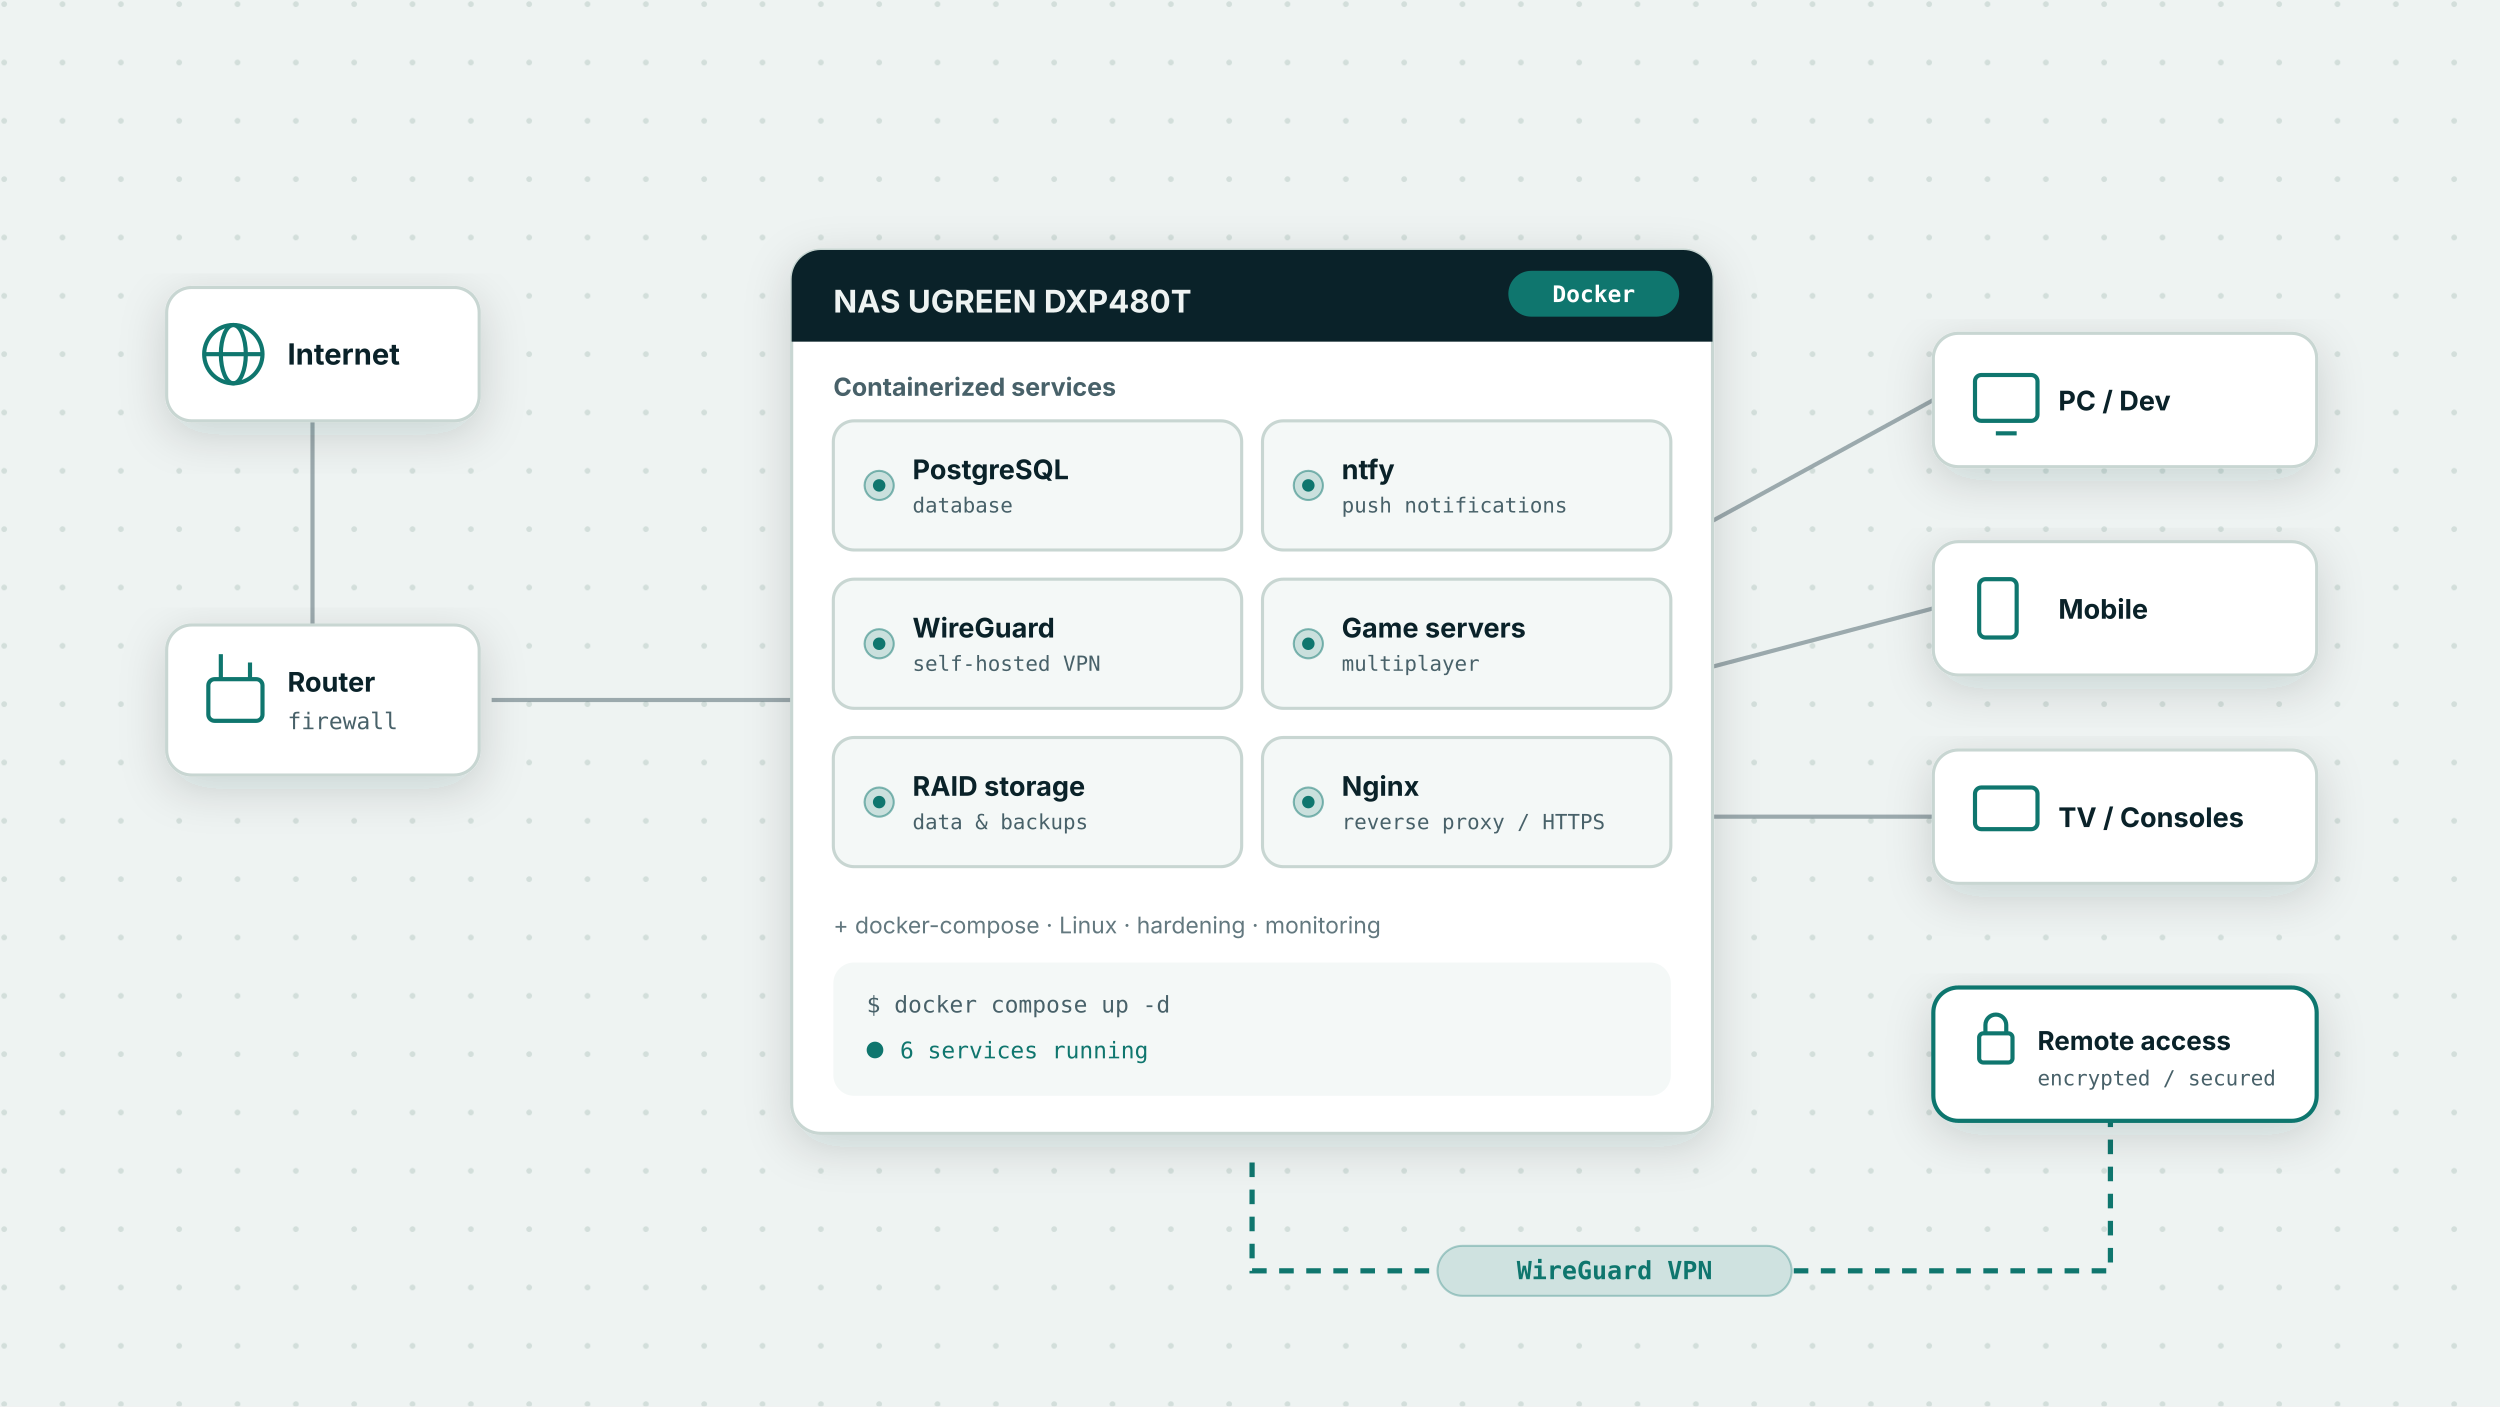
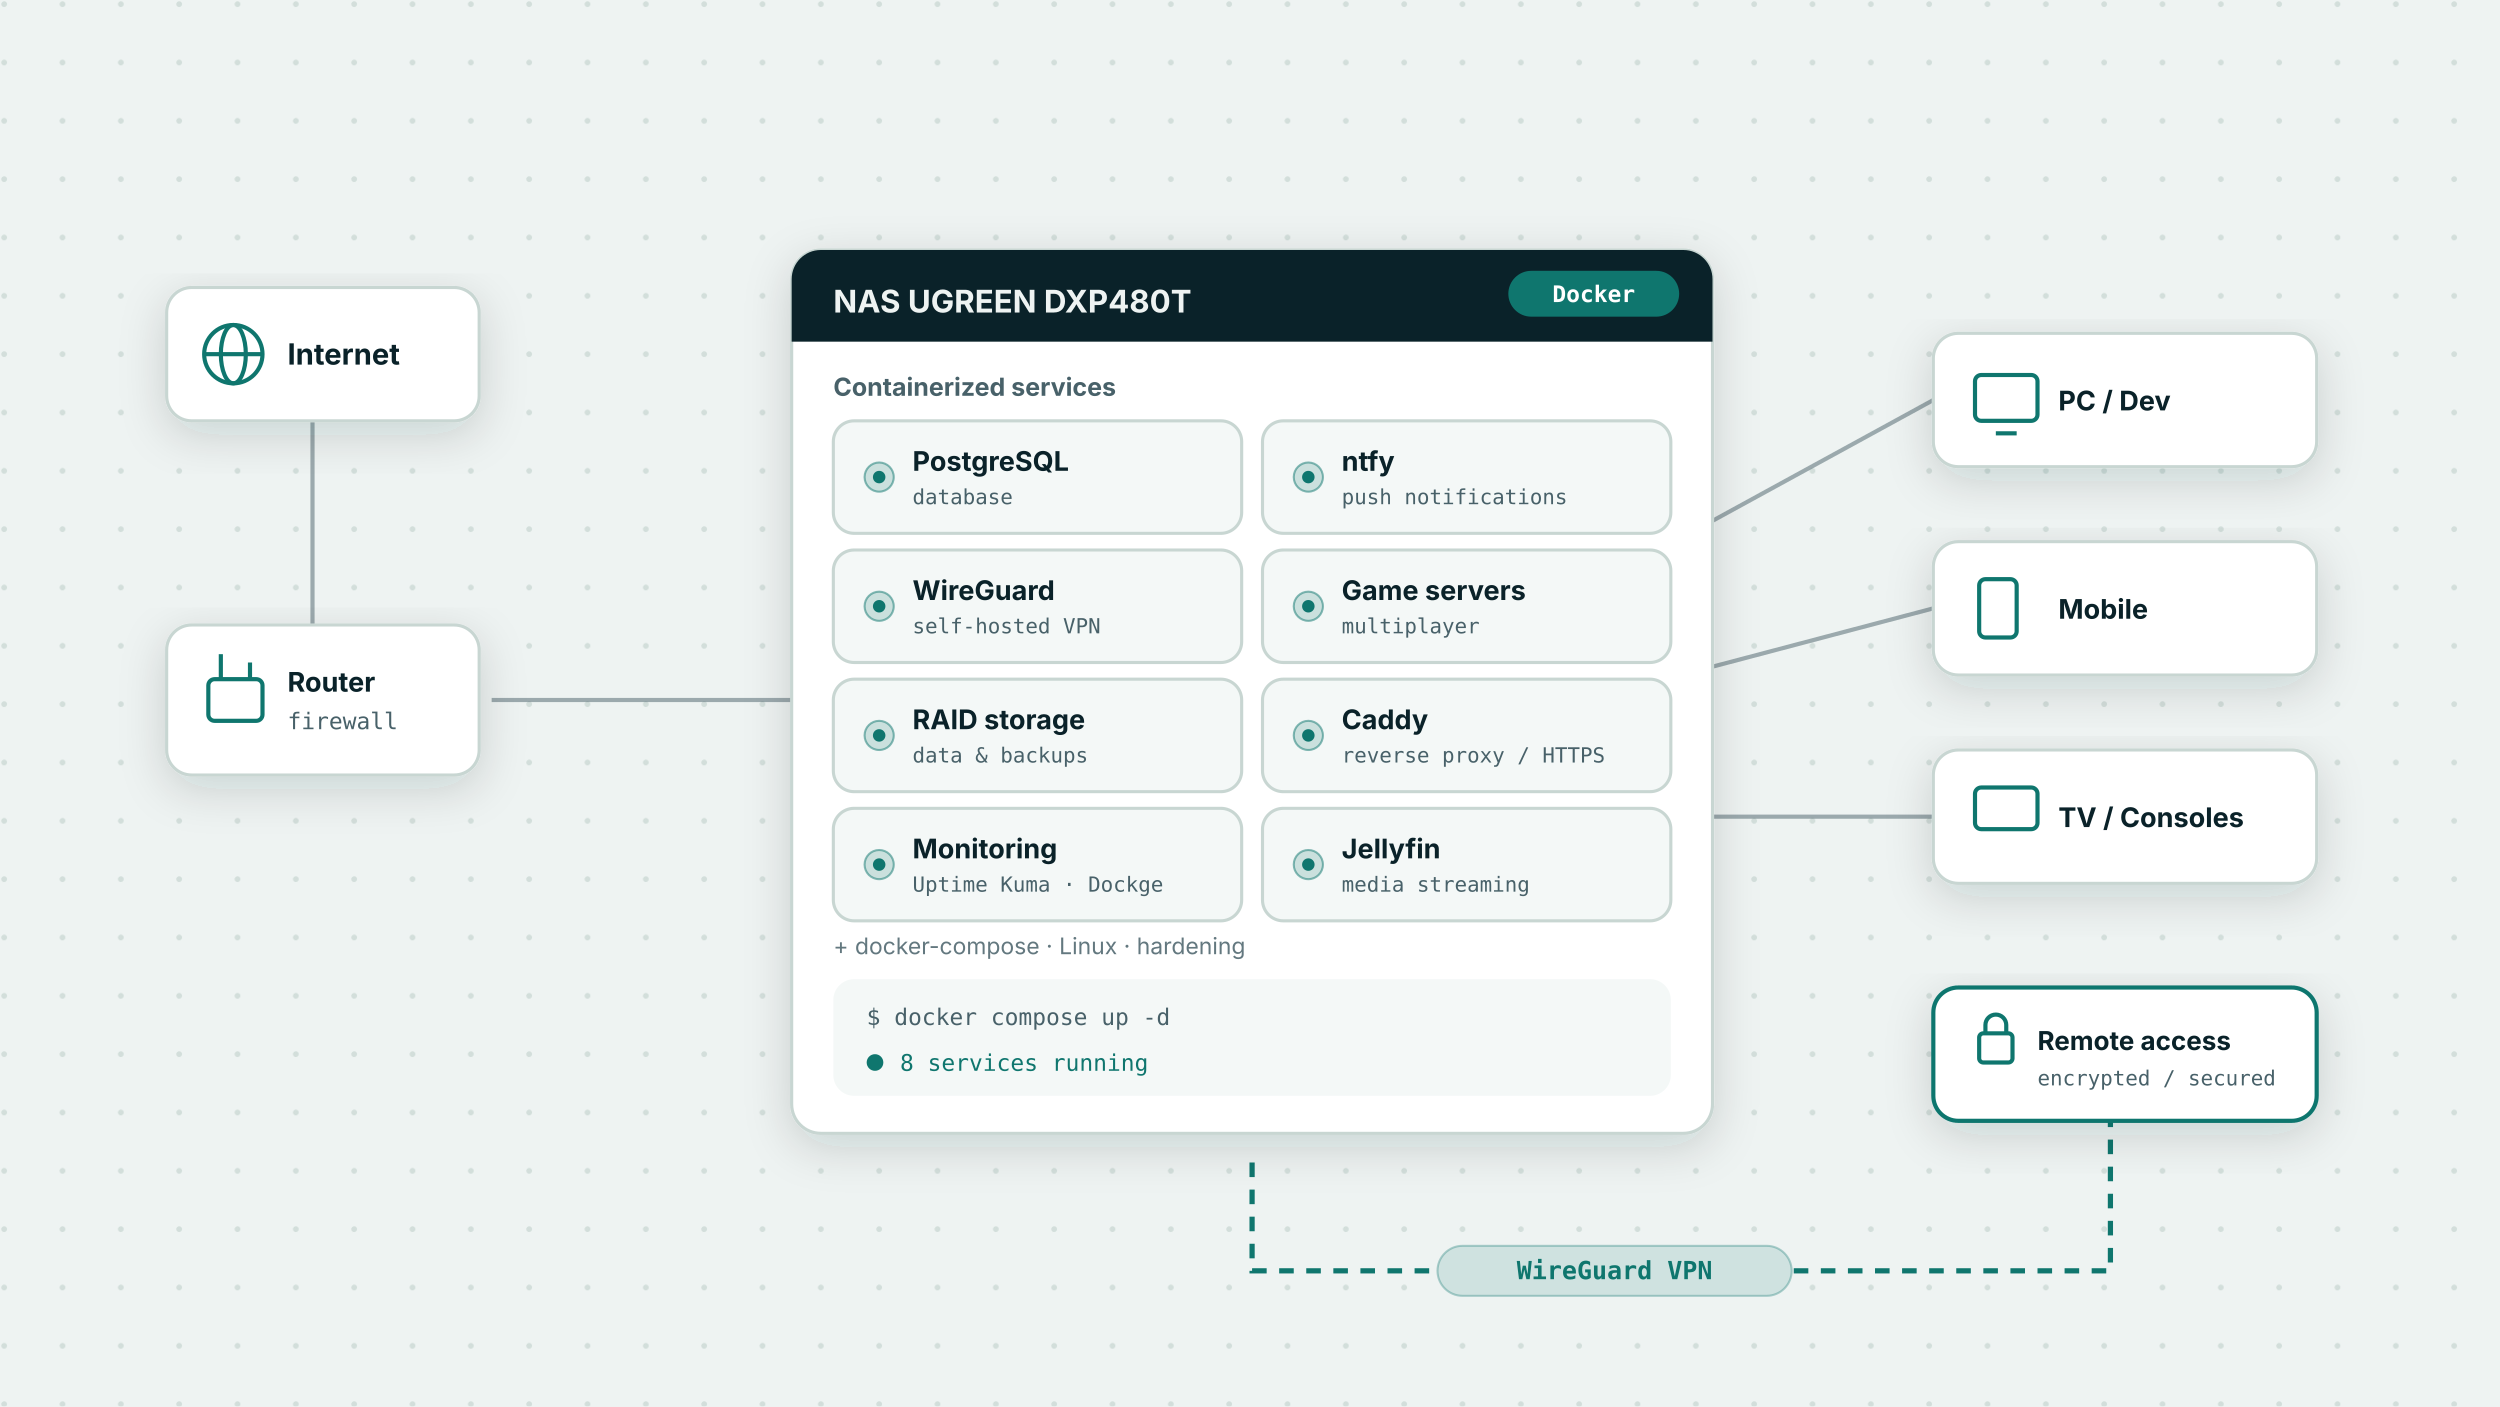
<svg xmlns="http://www.w3.org/2000/svg" width="1200" height="675" viewBox="0 0 1200 675" font-family="'Inter', system-ui, -apple-system, 'Segoe UI', Arial, sans-serif">
  <defs>
    <pattern id="homelab-light-en-dots" width="28" height="28" patternUnits="userSpaceOnUse">
      <circle cx="2" cy="2" r="1.4" fill="#c8d6d2" fill-opacity="0.7" />
    </pattern>
    <filter id="homelab-light-en-sh" x="-20%" y="-20%" width="140%" height="160%">
      <feDropShadow dx="0" dy="6" stdDeviation="11" flood-color="#0a2229" flood-opacity="0.16" />
    </filter>
  </defs>
  <rect width="1200" height="675" fill="#eef3f2" />
  <rect width="1200" height="675" fill="url(#homelab-light-en-dots)" />
  <g stroke="#486169" stroke-opacity="0.5" stroke-width="2" fill="none">
    <path d="M150 196 L150 300" />
    <path d="M236 336 L380 336" />
    <path d="M822 250 L928 192" />
    <path d="M822 320 L928 292" />
    <path d="M822 392 L928 392" />
  </g>
  <path d="M601 558 L601 610 L1013 610 L1013 538" stroke="#0f766e" stroke-width="2.5" stroke-dasharray="7 6" fill="none" />
  <rect x="690" y="598" width="170" height="24" rx="12" fill="#eef3f2" />
  <rect x="690" y="598" width="170" height="24" rx="12" fill="#0f766e" fill-opacity="0.14" stroke="#0f766e" stroke-opacity="0.32" />
  <text x="775" y="614" font-size="12" fill="#0f766e" font-weight="bold" font-family="'JetBrains Mono', ui-monospace, SFMono-Regular, Menlo, Consolas, monospace" text-anchor="middle">WireGuard VPN</text>
  <g filter="url(#homelab-light-en-sh)">
    <rect x="80" y="138" width="150" height="64" rx="12" fill="#ffffff" stroke="#c8d6d2" stroke-width="1.5" />
  </g>
  <g stroke="#0f766e" stroke-width="2" fill="none">
    <circle cx="112" cy="170" r="14" />
    <ellipse cx="112" cy="170" rx="6" ry="14" />
    <line x1="98" y1="170" x2="126" y2="170" />
  </g>
  <text x="138" y="175" font-size="14" fill="#0a2229" font-weight="bold" font-family="'Inter', system-ui, -apple-system, 'Segoe UI', Arial, sans-serif">Internet</text>
  <g filter="url(#homelab-light-en-sh)">
    <rect x="80" y="300" width="150" height="72" rx="12" fill="#ffffff" stroke="#c8d6d2" stroke-width="1.5" />
  </g>
  <g stroke="#0f766e" stroke-width="2" fill="none">
    <rect x="100" y="326" width="26" height="20" rx="3" />
    <line x1="106" y1="326" x2="106" y2="314" />
    <line x1="120" y1="326" x2="120" y2="318" />
  </g>
  <text x="138" y="332" font-size="13" fill="#0a2229" font-weight="bold" font-family="'Inter', system-ui, -apple-system, 'Segoe UI', Arial, sans-serif">Router</text>
  <text x="138" y="350" font-size="11" fill="#486169" font-weight="normal" font-family="'JetBrains Mono', ui-monospace, SFMono-Regular, Menlo, Consolas, monospace">firewall</text>
  <g filter="url(#homelab-light-en-sh)">
    <rect x="380" y="120" width="442" height="424" rx="14" fill="#ffffff" stroke="#c8d6d2" stroke-width="1.5" />
  </g>
  <path d="M380 134 a14 14 0 0 1 14 -14 h414 a14 14 0 0 1 14 14 v30 h-442 z" fill="#0a2229" />
  <text x="400" y="150" font-size="15" fill="#eef3f2" font-weight="bold" font-family="'Inter', system-ui, -apple-system, 'Segoe UI', Arial, sans-serif">NAS UGREEN DXP480T</text>
  <rect x="724" y="130" width="82" height="22" rx="11" fill="#0f766e" />
  <text x="765" y="145" font-size="11" fill="#ffffff" font-weight="bold" font-family="'JetBrains Mono', ui-monospace, SFMono-Regular, Menlo, Consolas, monospace" text-anchor="middle">Docker</text>
  <text x="400" y="190" font-size="12" fill="#486169" font-weight="bold" font-family="'Inter', system-ui, -apple-system, 'Segoe UI', Arial, sans-serif">Containerized services</text>
  <g>
-     <rect x="400" y="202" width="196" height="62" rx="10" fill="#f4f8f7" stroke="#c8d6d2" stroke-width="1.5" />
+     <rect x="400" y="202" width="196" height="54" rx="10" fill="#f4f8f7" stroke="#c8d6d2" stroke-width="1.5" />
  </g>
-   <circle cx="422" cy="233" r="7" fill="#0f766e" fill-opacity="0.18" stroke="#0f766e" stroke-opacity="0.5" />
-   <circle cx="422" cy="233" r="3" fill="#0f766e" />
-   <text x="438" y="230" font-size="13" fill="#0a2229" font-weight="bold" font-family="'Inter', system-ui, -apple-system, 'Segoe UI', Arial, sans-serif">PostgreSQL</text>
-   <text x="438" y="246" font-size="10" fill="#486169" font-weight="normal" font-family="'JetBrains Mono', ui-monospace, SFMono-Regular, Menlo, Consolas, monospace">database</text>
+   <circle cx="422" cy="229" r="7" fill="#0f766e" fill-opacity="0.18" stroke="#0f766e" stroke-opacity="0.5" />
+   <circle cx="422" cy="229" r="3" fill="#0f766e" />
+   <text x="438" y="226" font-size="13" fill="#0a2229" font-weight="bold" font-family="'Inter', system-ui, -apple-system, 'Segoe UI', Arial, sans-serif">PostgreSQL</text>
+   <text x="438" y="242" font-size="10" fill="#486169" font-weight="normal" font-family="'JetBrains Mono', ui-monospace, SFMono-Regular, Menlo, Consolas, monospace">database</text>
  <g>
-     <rect x="606" y="202" width="196" height="62" rx="10" fill="#f4f8f7" stroke="#c8d6d2" stroke-width="1.5" />
+     <rect x="606" y="202" width="196" height="54" rx="10" fill="#f4f8f7" stroke="#c8d6d2" stroke-width="1.5" />
  </g>
-   <circle cx="628" cy="233" r="7" fill="#0f766e" fill-opacity="0.18" stroke="#0f766e" stroke-opacity="0.5" />
-   <circle cx="628" cy="233" r="3" fill="#0f766e" />
-   <text x="644" y="230" font-size="13" fill="#0a2229" font-weight="bold" font-family="'Inter', system-ui, -apple-system, 'Segoe UI', Arial, sans-serif">ntfy</text>
-   <text x="644" y="246" font-size="10" fill="#486169" font-weight="normal" font-family="'JetBrains Mono', ui-monospace, SFMono-Regular, Menlo, Consolas, monospace">push notifications</text>
+   <circle cx="628" cy="229" r="7" fill="#0f766e" fill-opacity="0.18" stroke="#0f766e" stroke-opacity="0.5" />
+   <circle cx="628" cy="229" r="3" fill="#0f766e" />
+   <text x="644" y="226" font-size="13" fill="#0a2229" font-weight="bold" font-family="'Inter', system-ui, -apple-system, 'Segoe UI', Arial, sans-serif">ntfy</text>
+   <text x="644" y="242" font-size="10" fill="#486169" font-weight="normal" font-family="'JetBrains Mono', ui-monospace, SFMono-Regular, Menlo, Consolas, monospace">push notifications</text>
  <g>
-     <rect x="400" y="278" width="196" height="62" rx="10" fill="#f4f8f7" stroke="#c8d6d2" stroke-width="1.5" />
+     <rect x="400" y="264" width="196" height="54" rx="10" fill="#f4f8f7" stroke="#c8d6d2" stroke-width="1.5" />
  </g>
-   <circle cx="422" cy="309" r="7" fill="#0f766e" fill-opacity="0.18" stroke="#0f766e" stroke-opacity="0.5" />
-   <circle cx="422" cy="309" r="3" fill="#0f766e" />
-   <text x="438" y="306" font-size="13" fill="#0a2229" font-weight="bold" font-family="'Inter', system-ui, -apple-system, 'Segoe UI', Arial, sans-serif">WireGuard</text>
-   <text x="438" y="322" font-size="10" fill="#486169" font-weight="normal" font-family="'JetBrains Mono', ui-monospace, SFMono-Regular, Menlo, Consolas, monospace">self-hosted VPN</text>
+   <circle cx="422" cy="291" r="7" fill="#0f766e" fill-opacity="0.18" stroke="#0f766e" stroke-opacity="0.5" />
+   <circle cx="422" cy="291" r="3" fill="#0f766e" />
+   <text x="438" y="288" font-size="13" fill="#0a2229" font-weight="bold" font-family="'Inter', system-ui, -apple-system, 'Segoe UI', Arial, sans-serif">WireGuard</text>
+   <text x="438" y="304" font-size="10" fill="#486169" font-weight="normal" font-family="'JetBrains Mono', ui-monospace, SFMono-Regular, Menlo, Consolas, monospace">self-hosted VPN</text>
  <g>
-     <rect x="606" y="278" width="196" height="62" rx="10" fill="#f4f8f7" stroke="#c8d6d2" stroke-width="1.5" />
+     <rect x="606" y="264" width="196" height="54" rx="10" fill="#f4f8f7" stroke="#c8d6d2" stroke-width="1.5" />
  </g>
-   <circle cx="628" cy="309" r="7" fill="#0f766e" fill-opacity="0.18" stroke="#0f766e" stroke-opacity="0.5" />
-   <circle cx="628" cy="309" r="3" fill="#0f766e" />
-   <text x="644" y="306" font-size="13" fill="#0a2229" font-weight="bold" font-family="'Inter', system-ui, -apple-system, 'Segoe UI', Arial, sans-serif">Game servers</text>
-   <text x="644" y="322" font-size="10" fill="#486169" font-weight="normal" font-family="'JetBrains Mono', ui-monospace, SFMono-Regular, Menlo, Consolas, monospace">multiplayer</text>
+   <circle cx="628" cy="291" r="7" fill="#0f766e" fill-opacity="0.18" stroke="#0f766e" stroke-opacity="0.5" />
+   <circle cx="628" cy="291" r="3" fill="#0f766e" />
+   <text x="644" y="288" font-size="13" fill="#0a2229" font-weight="bold" font-family="'Inter', system-ui, -apple-system, 'Segoe UI', Arial, sans-serif">Game servers</text>
+   <text x="644" y="304" font-size="10" fill="#486169" font-weight="normal" font-family="'JetBrains Mono', ui-monospace, SFMono-Regular, Menlo, Consolas, monospace">multiplayer</text>
  <g>
-     <rect x="400" y="354" width="196" height="62" rx="10" fill="#f4f8f7" stroke="#c8d6d2" stroke-width="1.5" />
+     <rect x="400" y="326" width="196" height="54" rx="10" fill="#f4f8f7" stroke="#c8d6d2" stroke-width="1.5" />
  </g>
-   <circle cx="422" cy="385" r="7" fill="#0f766e" fill-opacity="0.18" stroke="#0f766e" stroke-opacity="0.5" />
-   <circle cx="422" cy="385" r="3" fill="#0f766e" />
-   <text x="438" y="382" font-size="13" fill="#0a2229" font-weight="bold" font-family="'Inter', system-ui, -apple-system, 'Segoe UI', Arial, sans-serif">RAID storage</text>
-   <text x="438" y="398" font-size="10" fill="#486169" font-weight="normal" font-family="'JetBrains Mono', ui-monospace, SFMono-Regular, Menlo, Consolas, monospace">data &amp; backups</text>
+   <circle cx="422" cy="353" r="7" fill="#0f766e" fill-opacity="0.18" stroke="#0f766e" stroke-opacity="0.5" />
+   <circle cx="422" cy="353" r="3" fill="#0f766e" />
+   <text x="438" y="350" font-size="13" fill="#0a2229" font-weight="bold" font-family="'Inter', system-ui, -apple-system, 'Segoe UI', Arial, sans-serif">RAID storage</text>
+   <text x="438" y="366" font-size="10" fill="#486169" font-weight="normal" font-family="'JetBrains Mono', ui-monospace, SFMono-Regular, Menlo, Consolas, monospace">data &amp; backups</text>
  <g>
-     <rect x="606" y="354" width="196" height="62" rx="10" fill="#f4f8f7" stroke="#c8d6d2" stroke-width="1.5" />
+     <rect x="606" y="326" width="196" height="54" rx="10" fill="#f4f8f7" stroke="#c8d6d2" stroke-width="1.5" />
  </g>
-   <circle cx="628" cy="385" r="7" fill="#0f766e" fill-opacity="0.18" stroke="#0f766e" stroke-opacity="0.5" />
-   <circle cx="628" cy="385" r="3" fill="#0f766e" />
-   <text x="644" y="382" font-size="13" fill="#0a2229" font-weight="bold" font-family="'Inter', system-ui, -apple-system, 'Segoe UI', Arial, sans-serif">Nginx</text>
-   <text x="644" y="398" font-size="10" fill="#486169" font-weight="normal" font-family="'JetBrains Mono', ui-monospace, SFMono-Regular, Menlo, Consolas, monospace">reverse proxy / HTTPS</text>
-   <text x="400" y="448" font-size="11" fill="#486169" fill-opacity="0.85" font-weight="normal" font-family="'Inter', system-ui, -apple-system, 'Segoe UI', Arial, sans-serif">+ docker-compose · Linux · hardening · monitoring</text>
-   <rect x="400" y="462" width="402" height="64" rx="10" fill="#f4f8f7" />
-   <text x="416" y="486" font-size="11" fill="#486169" font-weight="normal" font-family="'JetBrains Mono', ui-monospace, SFMono-Regular, Menlo, Consolas, monospace">$ docker compose up -d</text>
-   <circle cx="420" cy="504" r="4" fill="#0f766e" />
-   <text x="432" y="508" font-size="11" fill="#0f766e" font-weight="normal" font-family="'JetBrains Mono', ui-monospace, SFMono-Regular, Menlo, Consolas, monospace">6 services running</text>
+   <circle cx="628" cy="353" r="7" fill="#0f766e" fill-opacity="0.18" stroke="#0f766e" stroke-opacity="0.5" />
+   <circle cx="628" cy="353" r="3" fill="#0f766e" />
+   <text x="644" y="350" font-size="13" fill="#0a2229" font-weight="bold" font-family="'Inter', system-ui, -apple-system, 'Segoe UI', Arial, sans-serif">Caddy</text>
+   <text x="644" y="366" font-size="10" fill="#486169" font-weight="normal" font-family="'JetBrains Mono', ui-monospace, SFMono-Regular, Menlo, Consolas, monospace">reverse proxy / HTTPS</text>
+   <g>
+     <rect x="400" y="388" width="196" height="54" rx="10" fill="#f4f8f7" stroke="#c8d6d2" stroke-width="1.5" />
+   </g>
+   <circle cx="422" cy="415" r="7" fill="#0f766e" fill-opacity="0.18" stroke="#0f766e" stroke-opacity="0.5" />
+   <circle cx="422" cy="415" r="3" fill="#0f766e" />
+   <text x="438" y="412" font-size="13" fill="#0a2229" font-weight="bold" font-family="'Inter', system-ui, -apple-system, 'Segoe UI', Arial, sans-serif">Monitoring</text>
+   <text x="438" y="428" font-size="10" fill="#486169" font-weight="normal" font-family="'JetBrains Mono', ui-monospace, SFMono-Regular, Menlo, Consolas, monospace">Uptime Kuma · Dockge</text>
+   <g>
+     <rect x="606" y="388" width="196" height="54" rx="10" fill="#f4f8f7" stroke="#c8d6d2" stroke-width="1.5" />
+   </g>
+   <circle cx="628" cy="415" r="7" fill="#0f766e" fill-opacity="0.18" stroke="#0f766e" stroke-opacity="0.5" />
+   <circle cx="628" cy="415" r="3" fill="#0f766e" />
+   <text x="644" y="412" font-size="13" fill="#0a2229" font-weight="bold" font-family="'Inter', system-ui, -apple-system, 'Segoe UI', Arial, sans-serif">Jellyfin</text>
+   <text x="644" y="428" font-size="10" fill="#486169" font-weight="normal" font-family="'JetBrains Mono', ui-monospace, SFMono-Regular, Menlo, Consolas, monospace">media streaming</text>
+   <text x="400" y="458" font-size="11" fill="#486169" fill-opacity="0.85" font-weight="normal" font-family="'Inter', system-ui, -apple-system, 'Segoe UI', Arial, sans-serif">+ docker-compose · Linux · hardening</text>
+   <rect x="400" y="470" width="402" height="56" rx="10" fill="#f4f8f7" />
+   <text x="416" y="492" font-size="11" fill="#486169" font-weight="normal" font-family="'JetBrains Mono', ui-monospace, SFMono-Regular, Menlo, Consolas, monospace">$ docker compose up -d</text>
+   <circle cx="420" cy="510" r="4" fill="#0f766e" />
+   <text x="432" y="514" font-size="11" fill="#0f766e" font-weight="normal" font-family="'JetBrains Mono', ui-monospace, SFMono-Regular, Menlo, Consolas, monospace">8 services running</text>
  <g filter="url(#homelab-light-en-sh)">
    <rect x="928" y="160" width="184" height="64" rx="12" fill="#ffffff" stroke="#c8d6d2" stroke-width="1.5" />
  </g>
  <g stroke="#0f766e" stroke-width="2" fill="none">
    <rect x="948" y="180" width="30" height="22" rx="3" />
    <line x1="958" y1="208" x2="968" y2="208" />
  </g>
  <text x="988" y="197" font-size="13" fill="#0a2229" font-weight="bold" font-family="'Inter', system-ui, -apple-system, 'Segoe UI', Arial, sans-serif">PC / Dev</text>
  <g filter="url(#homelab-light-en-sh)">
    <rect x="928" y="260" width="184" height="64" rx="12" fill="#ffffff" stroke="#c8d6d2" stroke-width="1.5" />
  </g>
  <g stroke="#0f766e" stroke-width="2" fill="none">
    <rect x="950" y="278" width="18" height="28" rx="3" />
  </g>
  <text x="988" y="297" font-size="13" fill="#0a2229" font-weight="bold" font-family="'Inter', system-ui, -apple-system, 'Segoe UI', Arial, sans-serif">Mobile</text>
  <g filter="url(#homelab-light-en-sh)">
    <rect x="928" y="360" width="184" height="64" rx="12" fill="#ffffff" stroke="#c8d6d2" stroke-width="1.5" />
  </g>
  <g stroke="#0f766e" stroke-width="2" fill="none">
    <rect x="948" y="378" width="30" height="20" rx="3" />
  </g>
  <text x="988" y="397" font-size="13" fill="#0a2229" font-weight="bold" font-family="'Inter', system-ui, -apple-system, 'Segoe UI', Arial, sans-serif">TV / Consoles</text>
  <g filter="url(#homelab-light-en-sh)">
    <rect x="928" y="474" width="184" height="64" rx="12" fill="#ffffff" stroke="#0f766e" stroke-width="2" />
  </g>
  <g stroke="#0f766e" stroke-width="2" fill="none">
    <rect x="950" y="496" width="16" height="14" rx="2" />
    <path d="M953 496 v-4 a5 5 0 0 1 10 0 v4" />
  </g>
  <text x="978" y="504" font-size="12.5" fill="#0a2229" font-weight="bold" font-family="'Inter', system-ui, -apple-system, 'Segoe UI', Arial, sans-serif">Remote access</text>
  <text x="978" y="521" font-size="10" fill="#486169" font-weight="normal" font-family="'JetBrains Mono', ui-monospace, SFMono-Regular, Menlo, Consolas, monospace">encrypted / secured</text>
</svg>
